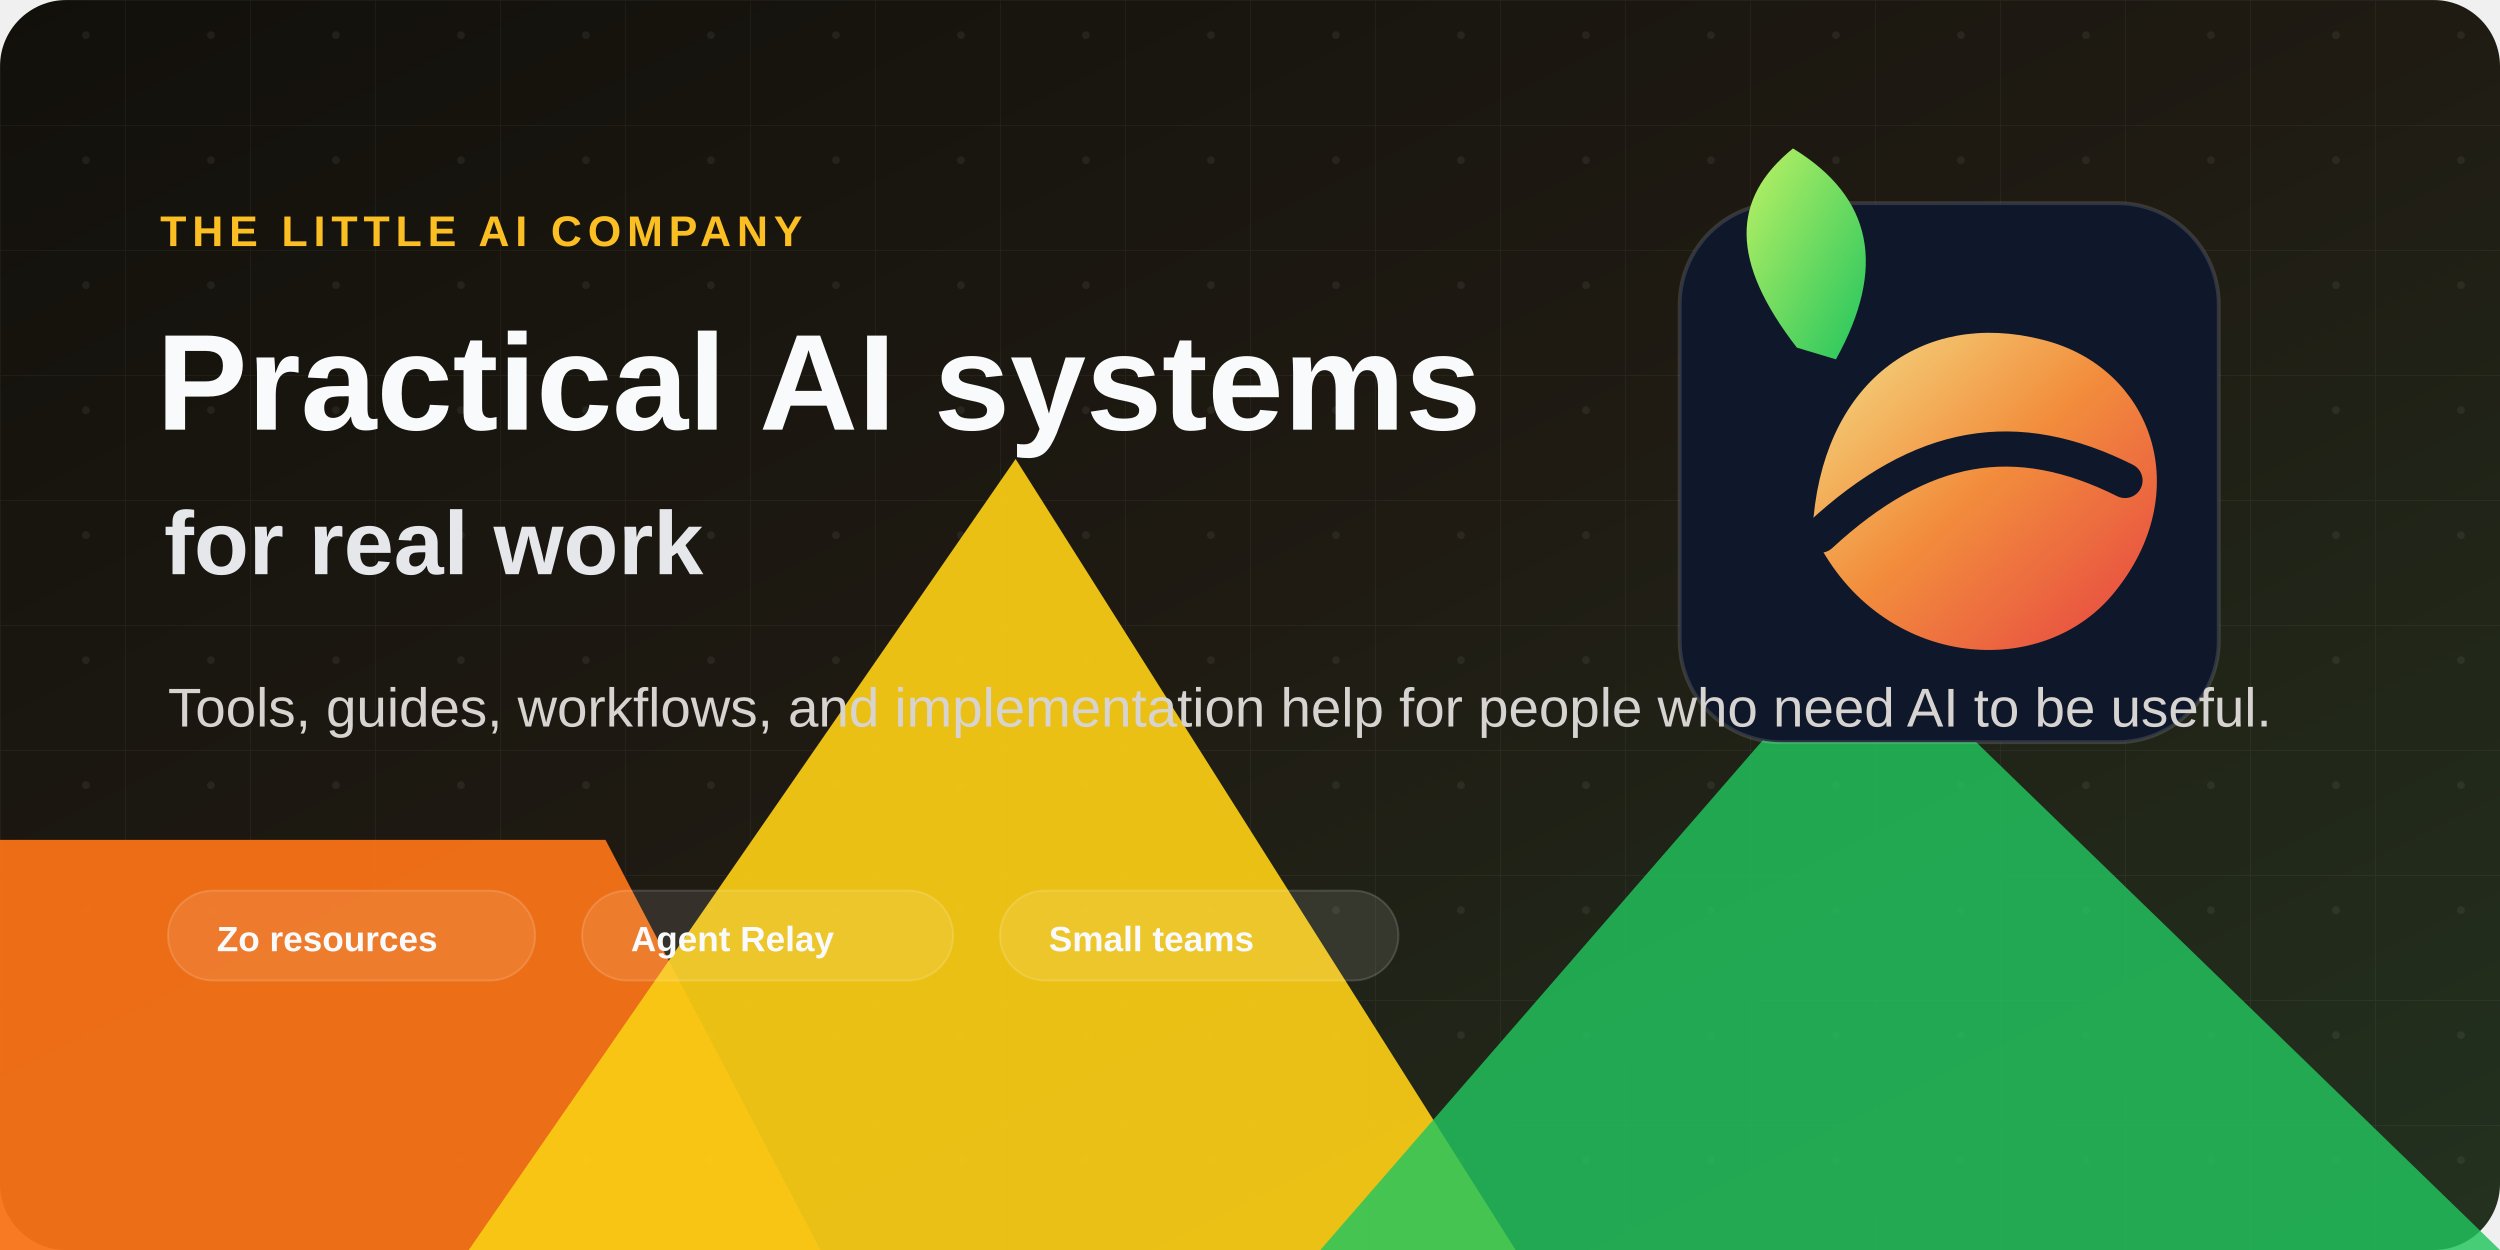
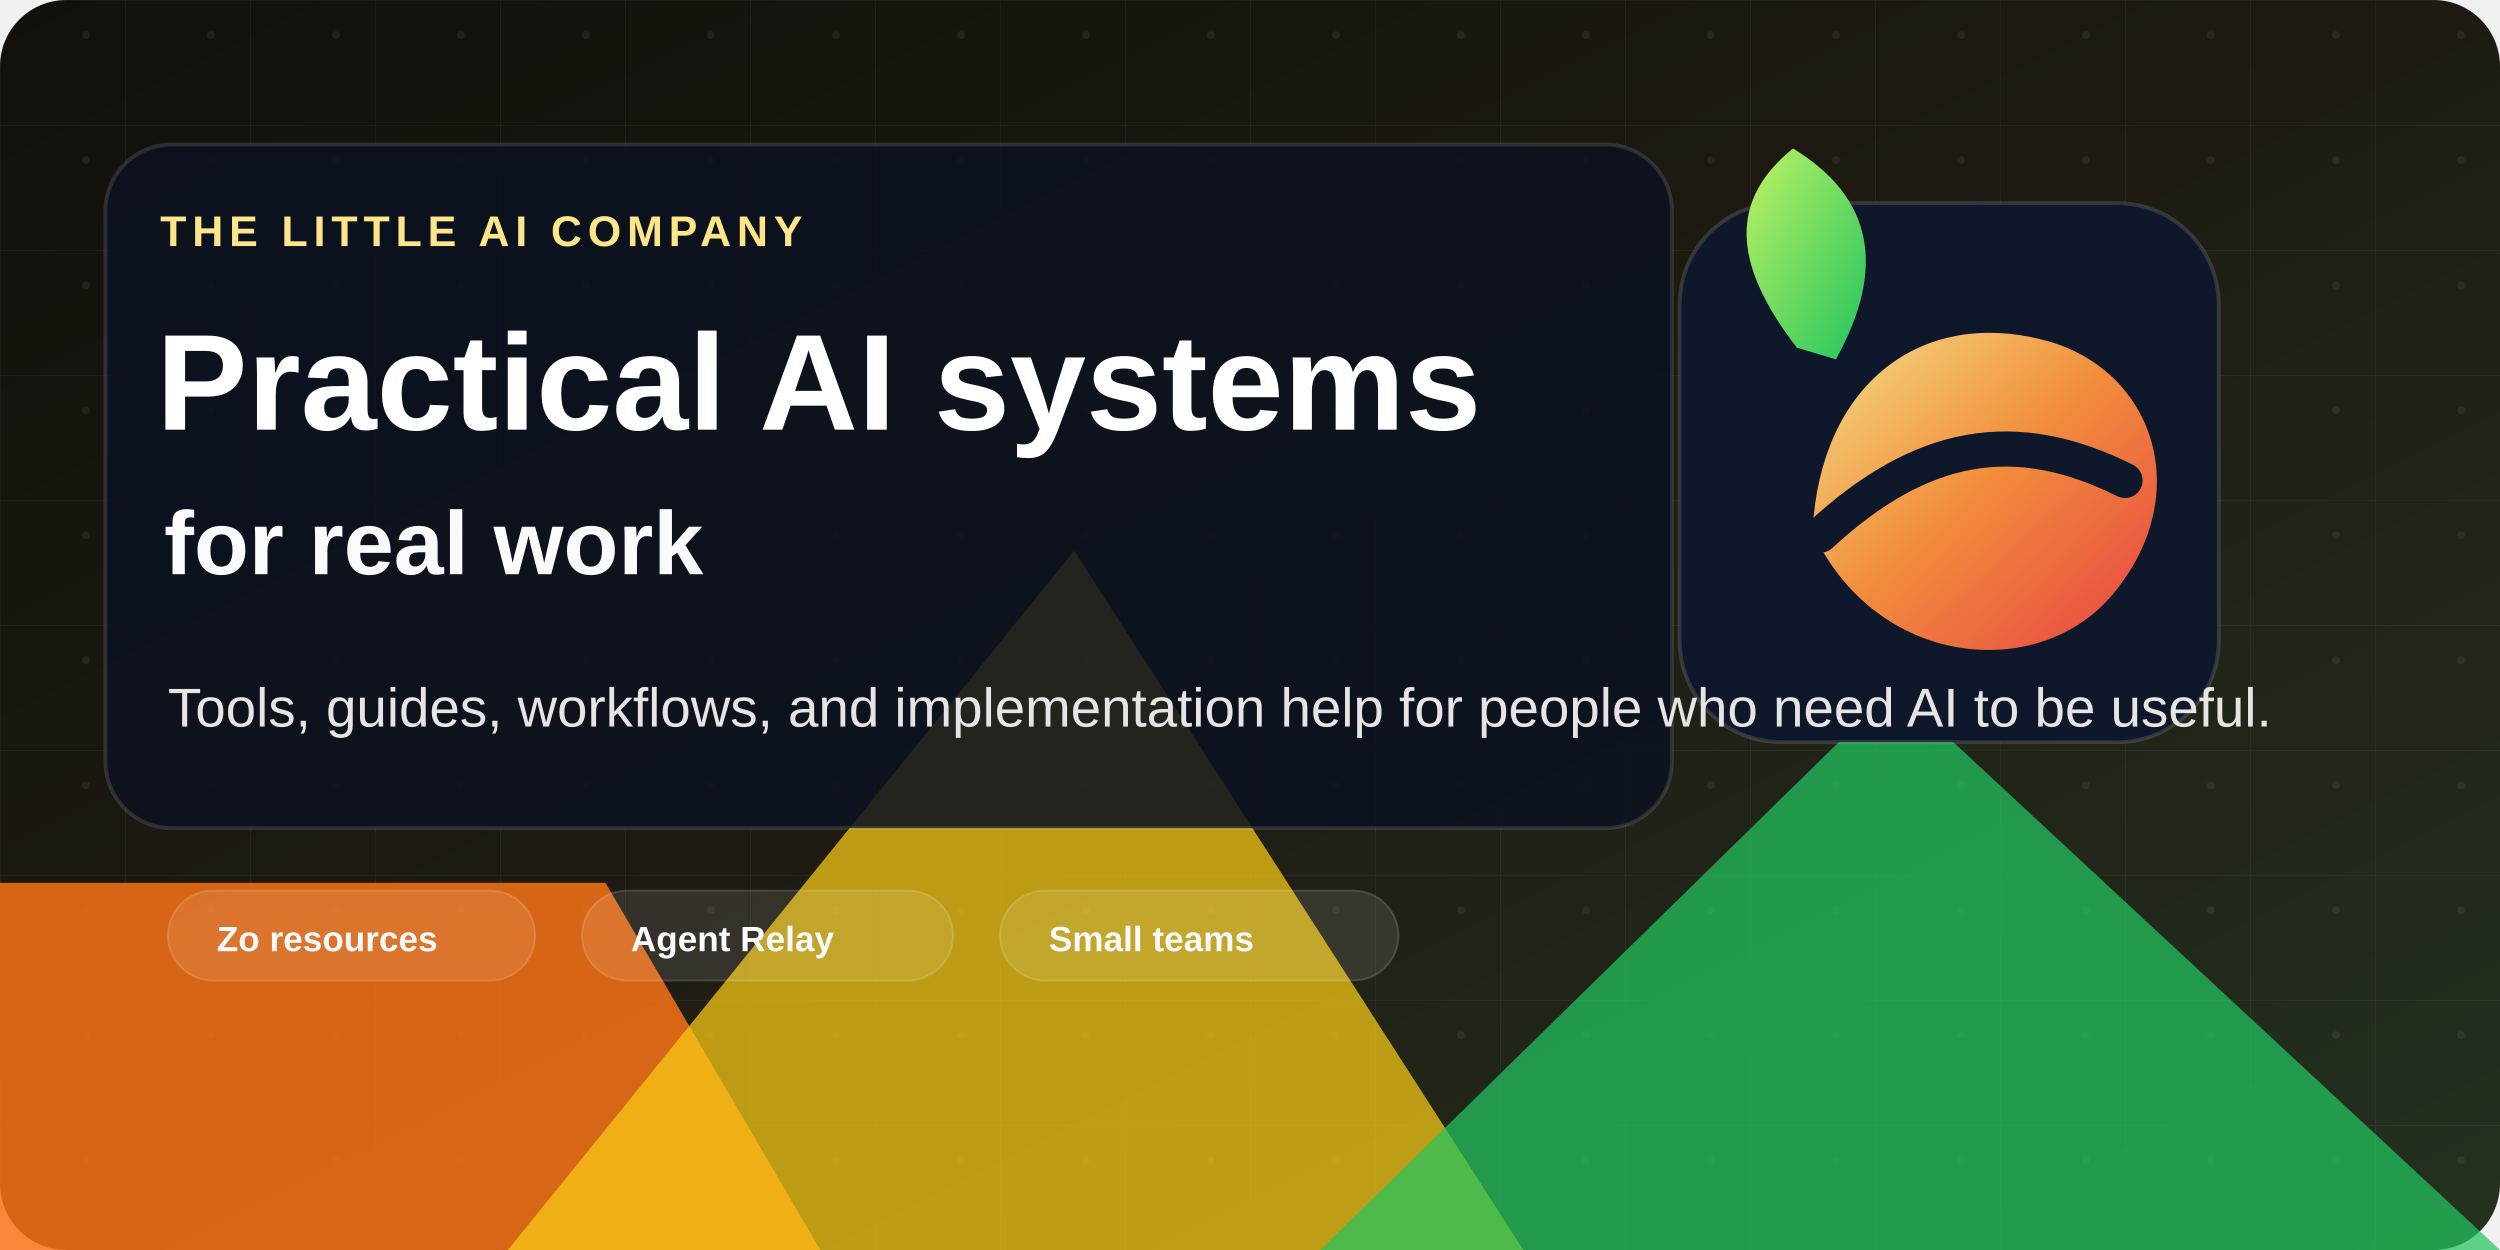
<svg xmlns="http://www.w3.org/2000/svg" width="1280" height="640" viewBox="0 0 1280 640" role="img" aria-labelledby="title desc">
  <defs>
    <linearGradient id="bg" x1="0" y1="0" x2="1" y2="1">
      <stop offset="0" stop-color="#12100b" />
      <stop offset="0.5" stop-color="#1f1b13" />
      <stop offset="1" stop-color="#23321f" />
    </linearGradient>
    <linearGradient id="warm" x1="0" y1="0" x2="1" y2="1">
      <stop offset="0" stop-color="#fde68a" />
      <stop offset="0.48" stop-color="#fb923c" />
      <stop offset="1" stop-color="#ef4444" />
    </linearGradient>
    <linearGradient id="leaf" x1="0" y1="0" x2="1" y2="1">
      <stop offset="0" stop-color="#bef264" />
      <stop offset="1" stop-color="#22c55e" />
    </linearGradient>
    <pattern id="paper" width="64" height="64" patternUnits="userSpaceOnUse">
      <path d="M 64 0 L 0 0 0 64" fill="none" stroke="#ffffff" stroke-opacity="0.045" stroke-width="1" />
      <circle cx="44" cy="18" r="2" fill="#ffffff" opacity="0.06" />
    </pattern>
  </defs>
  <rect width="1280" height="640" rx="34" fill="url(#bg)" />
  <rect width="1280" height="640" rx="34" fill="url(#paper)" />
-   <path d="M 0 430 L 310 430 L 420 640 L 0 640 Z" fill="#f97316" opacity="0.94" />
-   <path d="M 240 640 L 520 235 L 776 640 Z" fill="#facc15" opacity="0.93" />
-   <path d="M 676 640 L 952 322 L 1280 640 Z" fill="#22c55e" opacity="0.82" />
+   <path d="M 0 452 L 310 452 L 420 640 L 0 640 Z" fill="#f97316" opacity="0.84" />
+   <path d="M 260 640 L 550 282 L 780 640 Z" fill="#facc15" opacity="0.72" />
+   <path d="M 676 640 L 970 352 L 1280 640 Z" fill="#22c55e" opacity="0.72" />
  <rect x="860" y="104" width="276" height="276" rx="52" fill="#0f172a" stroke="#ffffff" stroke-opacity="0.13" stroke-width="2" />
  <path d="M 928 272 C 932 196 984 158 1046 174 C 1102 188 1125 252 1082 304 C 1044 350 960 342 928 272 Z" fill="url(#warm)" opacity="0.96" />
  <path d="M 932 274 C 984 226 1032 218 1088 246" fill="none" stroke="#0f172a" stroke-width="18" stroke-linecap="round" />
  <path d="M 920 178 C 886 134 886 102 918 76 C 959 101 966 137 940 184 Z" fill="url(#leaf)" />
-   <text x="82" y="126" fill="#fbbf24" font-family="Segoe UI, Arial, sans-serif" font-size="22" font-weight="800" letter-spacing="3">THE LITTLE AI COMPANY</text>
-   <text x="80" y="220" fill="#f9fafb" font-family="Segoe UI, Arial, sans-serif" font-size="70" font-weight="850">Practical AI systems</text>
-   <text x="84" y="294" fill="#e5e7eb" font-family="Segoe UI, Arial, sans-serif" font-size="46" font-weight="650">for real work</text>
-   <text x="86" y="372" fill="#d6d3d1" font-family="Segoe UI, Arial, sans-serif" font-size="28">Tools, guides, workflows, and implementation help for people who need AI to be useful.</text>
+   <rect x="54" y="74" width="802" height="350" rx="34" fill="#0b1220" fill-opacity="0.86" stroke="#ffffff" stroke-opacity="0.12" stroke-width="2" />
+   <text x="82" y="126" fill="#fde68a" font-family="Segoe UI, Arial, sans-serif" font-size="22" font-weight="800" letter-spacing="3">THE LITTLE AI COMPANY</text>
+   <text x="80" y="220" fill="#ffffff" font-family="Segoe UI, Arial, sans-serif" font-size="70" font-weight="850">Practical AI systems</text>
+   <text x="84" y="294" fill="#f8fafc" font-family="Segoe UI, Arial, sans-serif" font-size="46" font-weight="700">for real work</text>
+   <text x="86" y="372" fill="#e7e5e4" font-family="Segoe UI, Arial, sans-serif" font-size="28" font-weight="500">Tools, guides, workflows, and implementation help for people who need AI to be useful.</text>
  <g transform="translate(86 456)">
    <rect width="188" height="46" rx="23" fill="#ffffff" fill-opacity="0.1" stroke="#ffffff" stroke-opacity="0.15" />
    <text x="25" y="31" fill="#f9fafb" font-family="Segoe UI, Arial, sans-serif" font-size="18" font-weight="750">Zo resources</text>
  </g>
  <g transform="translate(298 456)">
    <rect width="190" height="46" rx="23" fill="#ffffff" fill-opacity="0.1" stroke="#ffffff" stroke-opacity="0.15" />
    <text x="25" y="31" fill="#f9fafb" font-family="Segoe UI, Arial, sans-serif" font-size="18" font-weight="750">Agent Relay</text>
  </g>
  <g transform="translate(512 456)">
    <rect width="204" height="46" rx="23" fill="#ffffff" fill-opacity="0.1" stroke="#ffffff" stroke-opacity="0.15" />
    <text x="25" y="31" fill="#f9fafb" font-family="Segoe UI, Arial, sans-serif" font-size="18" font-weight="750">Small teams</text>
  </g>
</svg>
